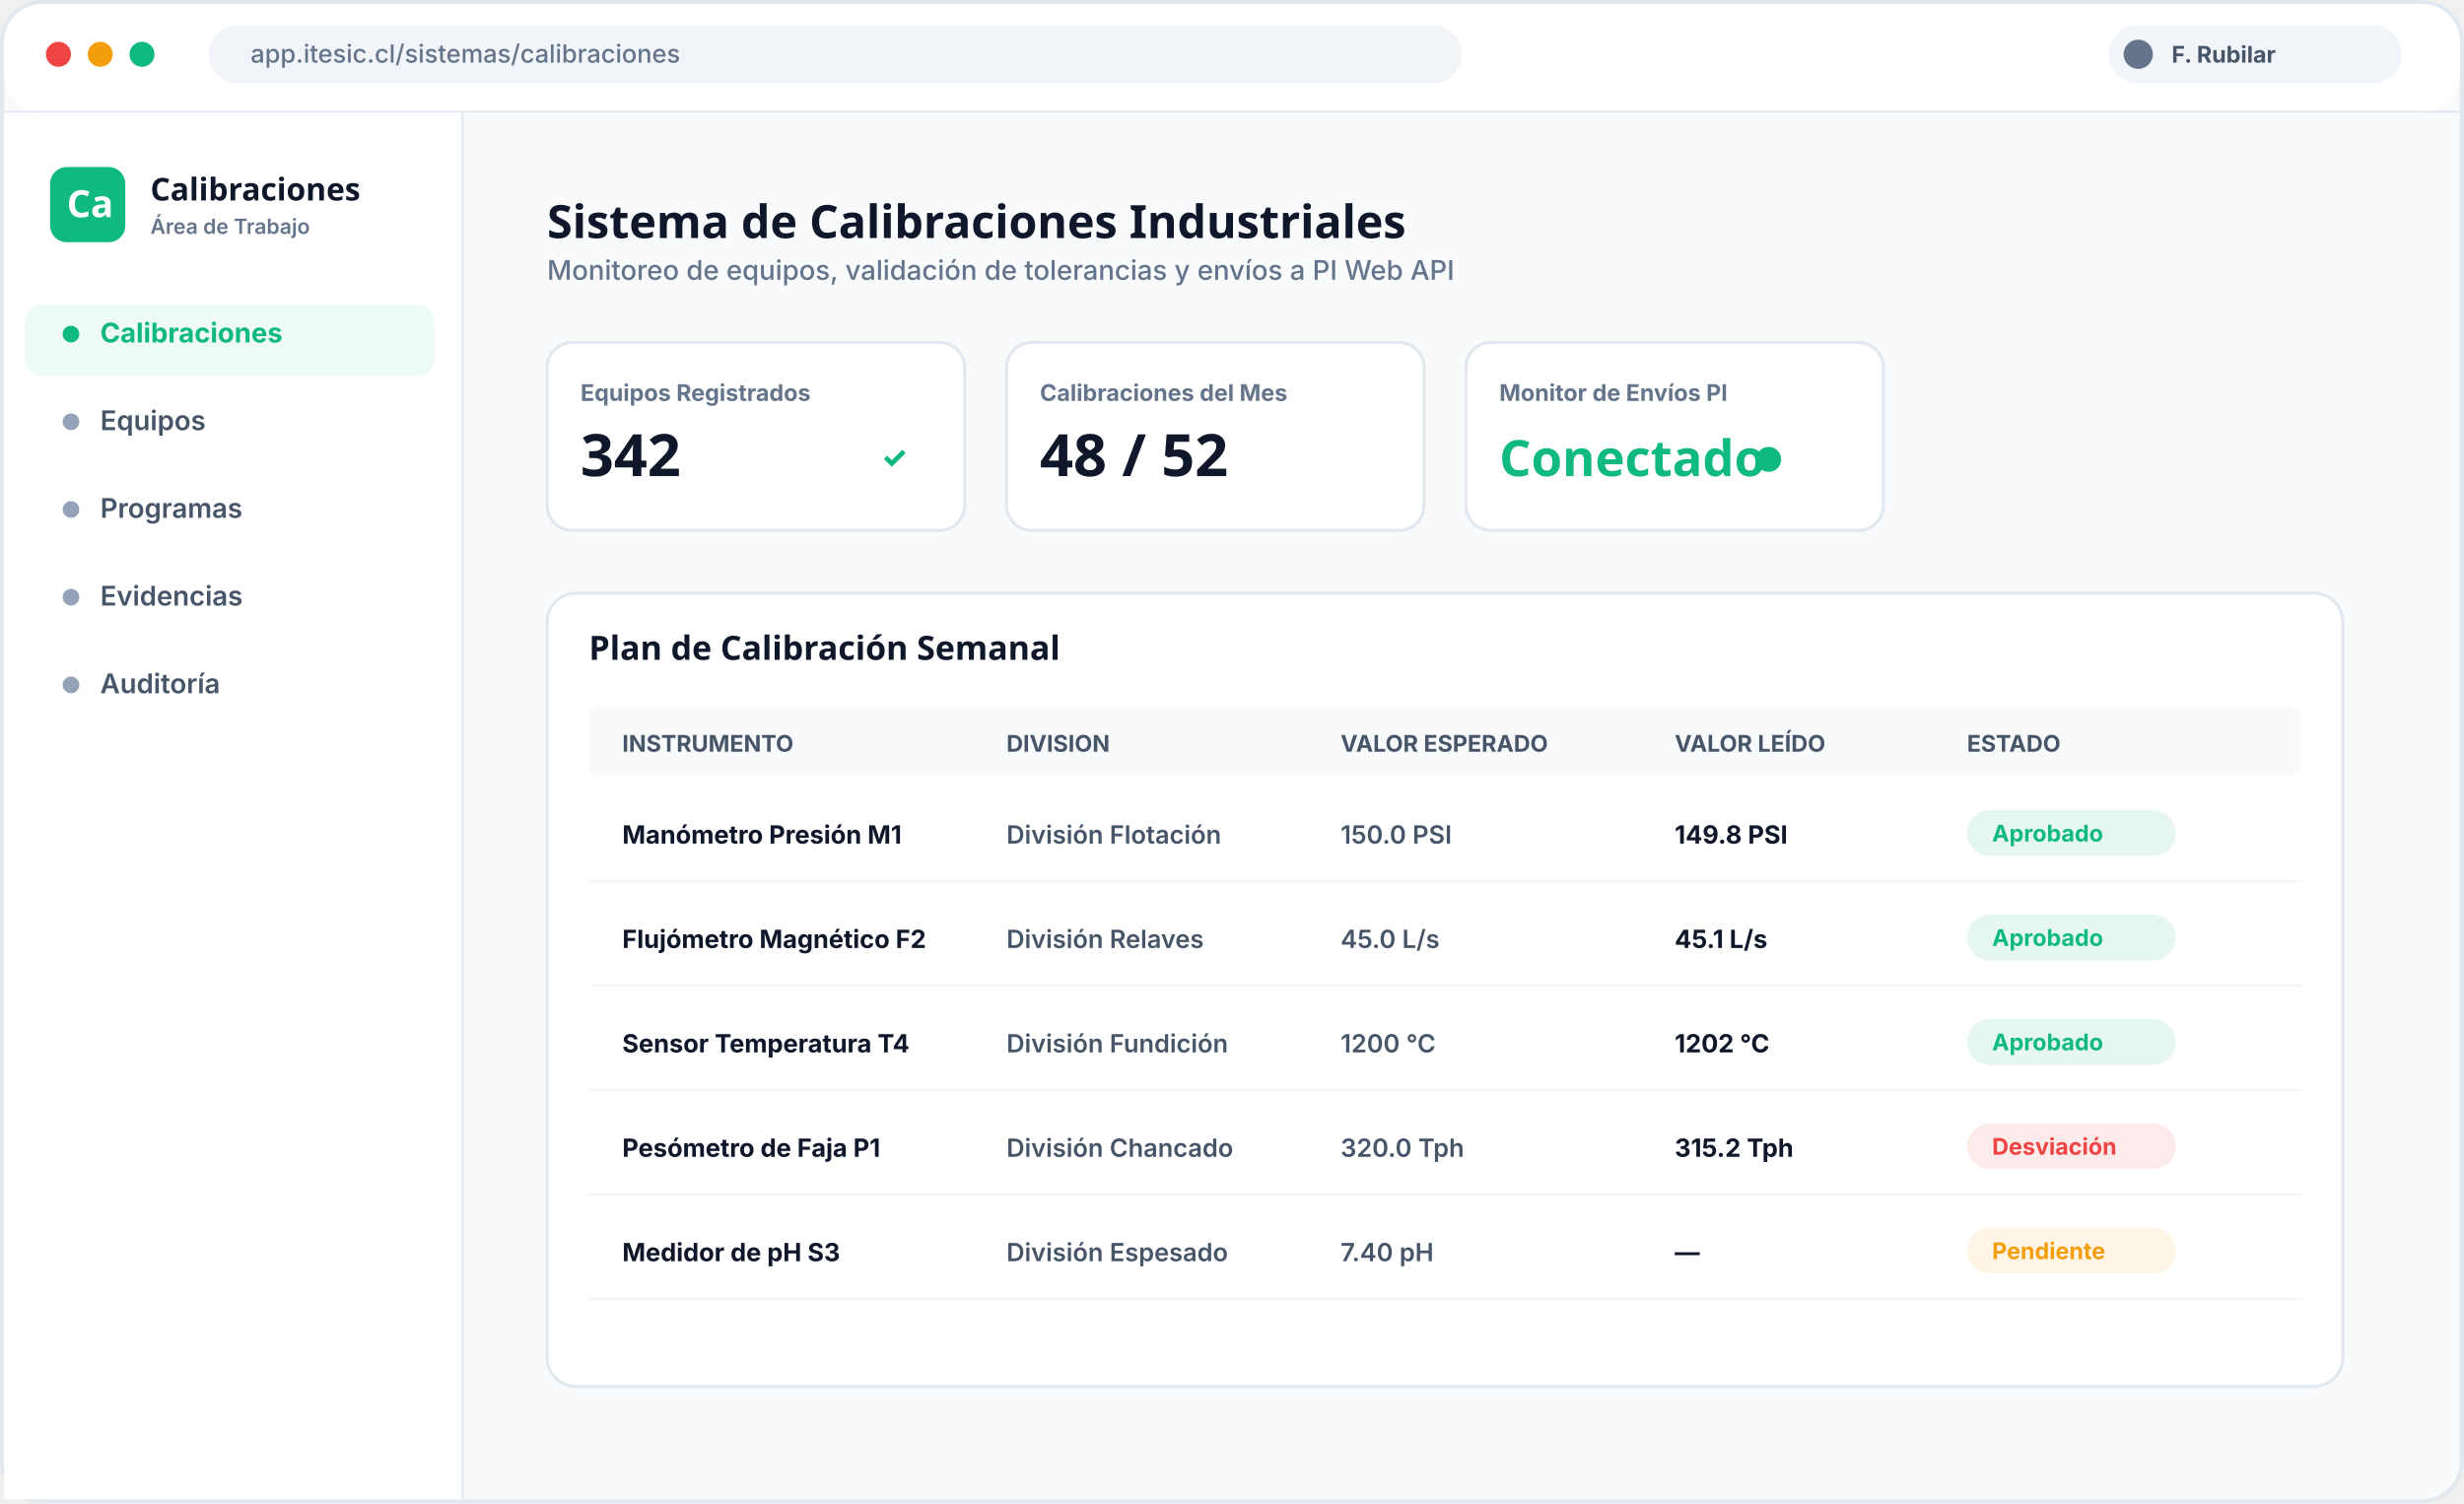
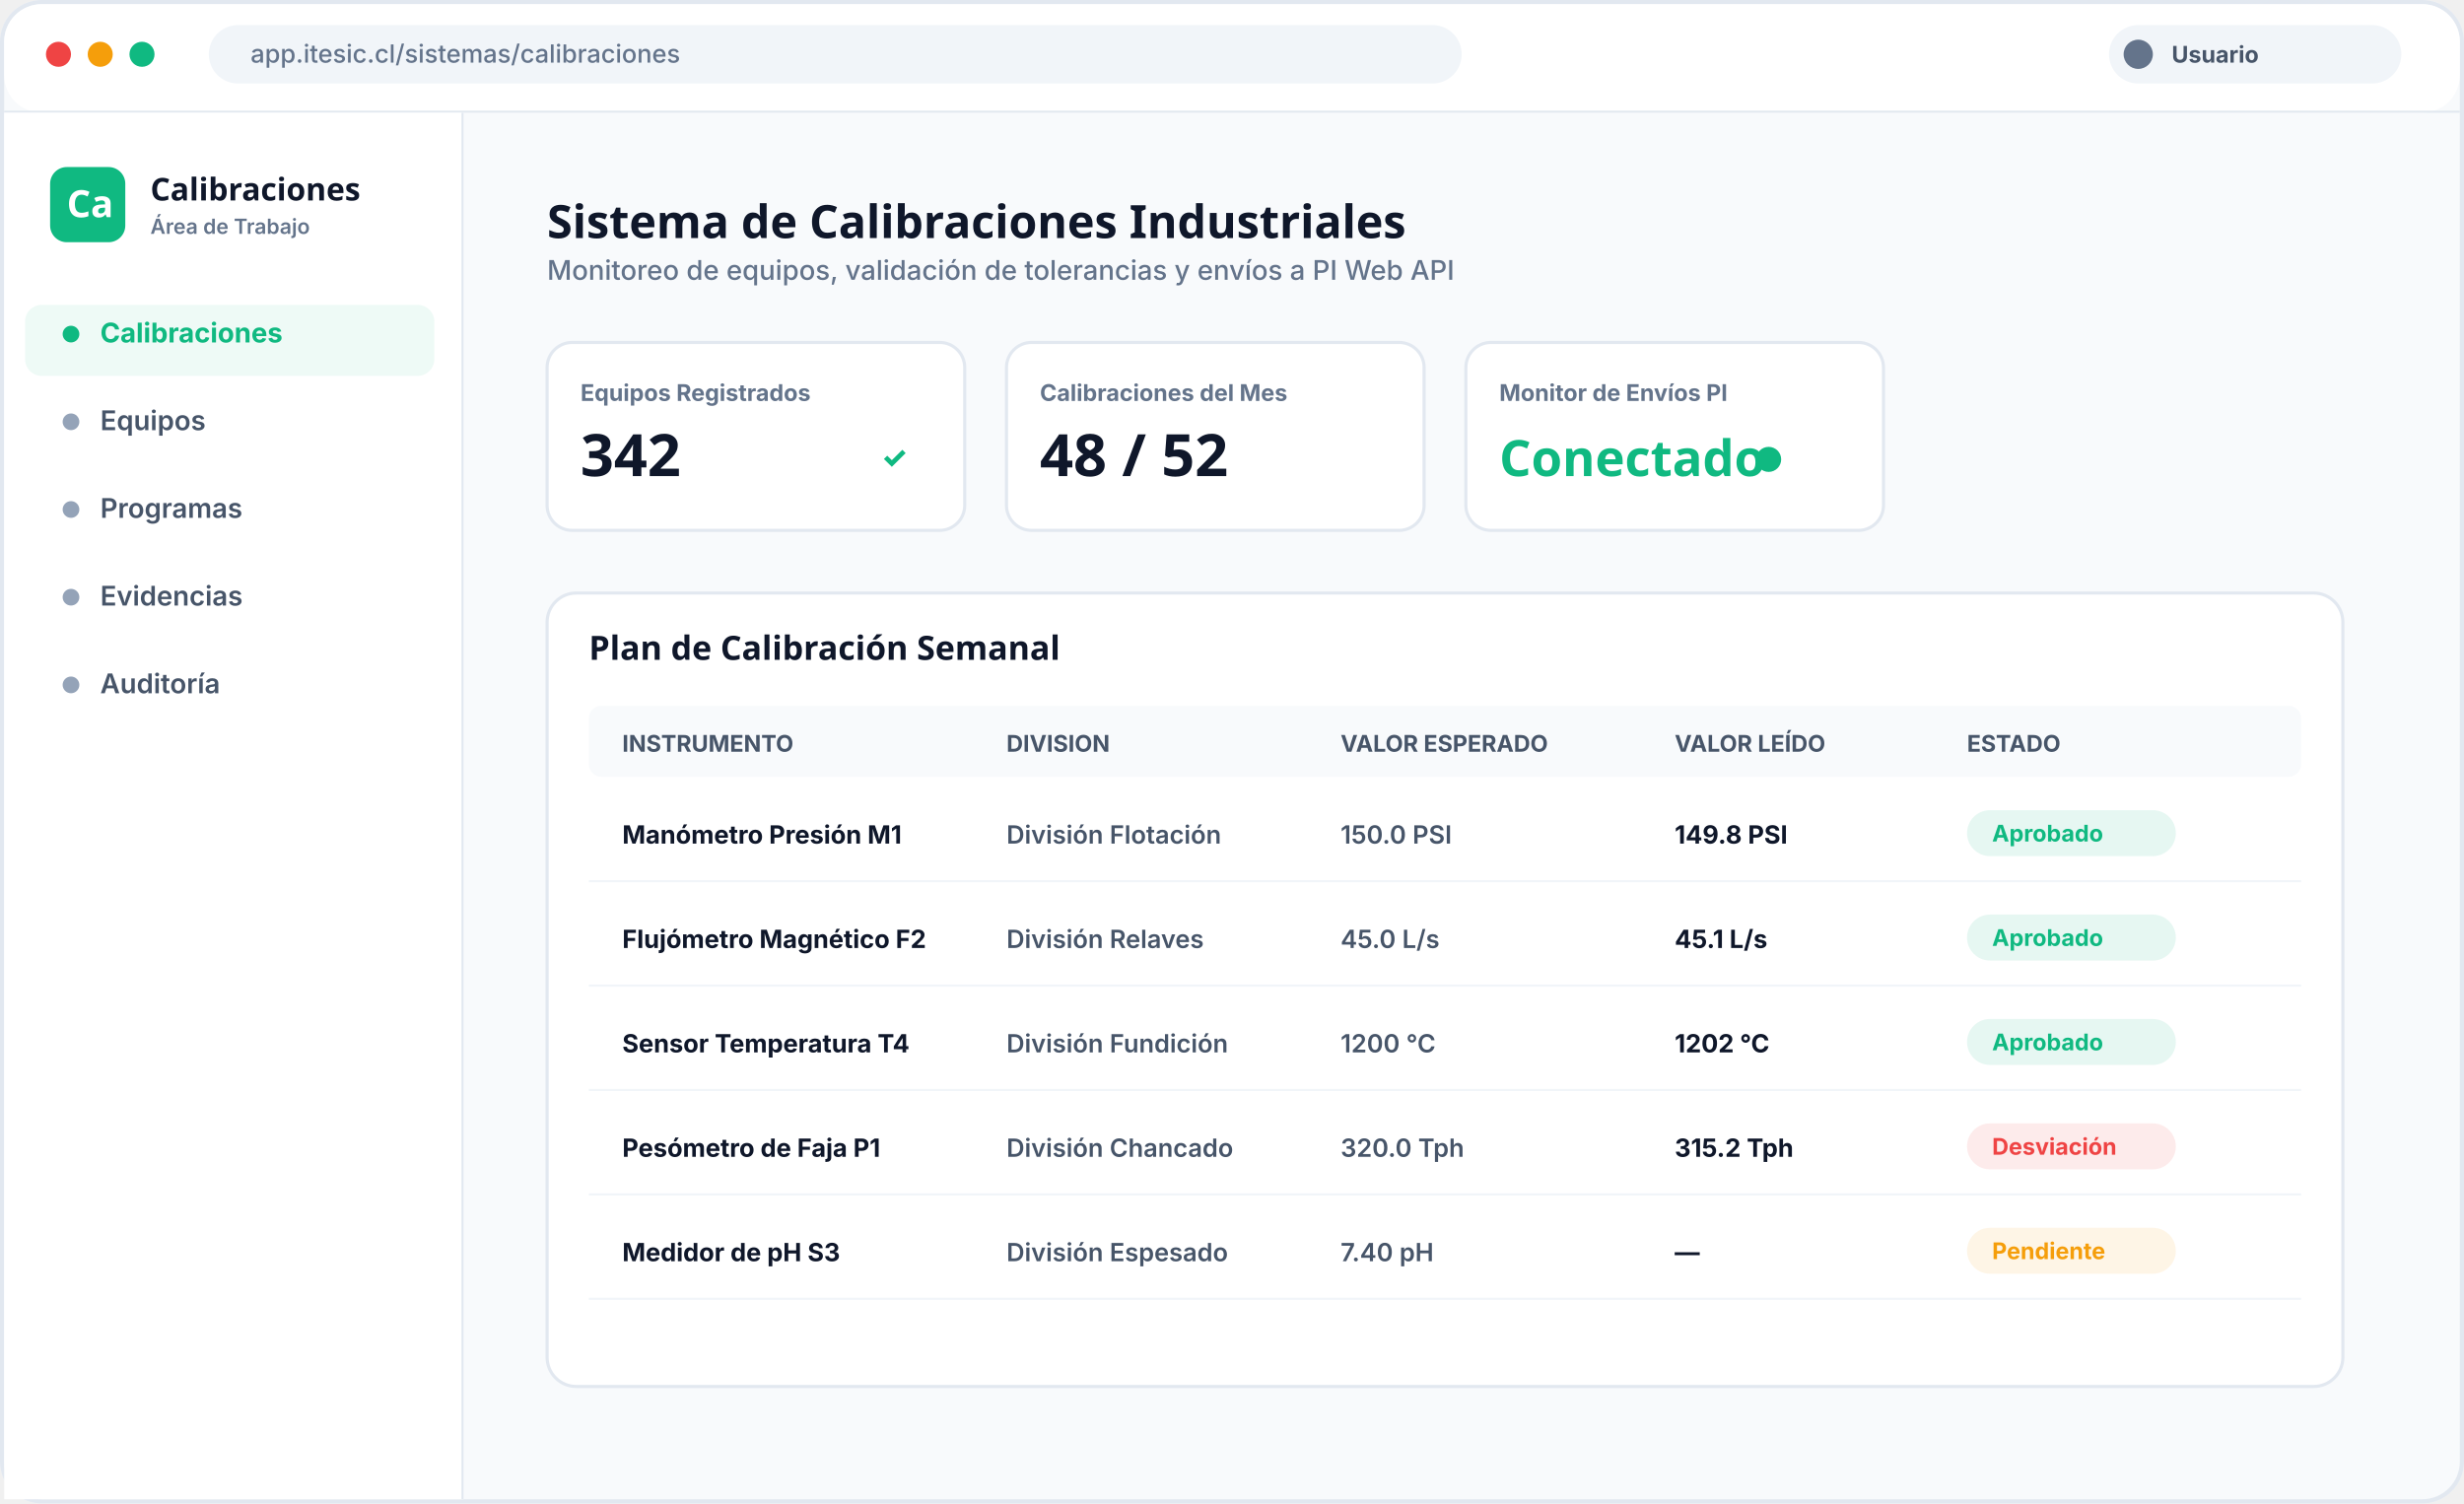
<svg xmlns="http://www.w3.org/2000/svg" width="1180" height="720" viewBox="0 0 1180 720" fill="none">
  <rect width="1180" height="720" rx="20" fill="#F3F5F9" />
  <rect x="1" y="1" width="1178" height="718" rx="19" fill="#F8FAFC" stroke="#E2E8F0" stroke-width="2" />
  <rect x="2" y="2" width="1176" height="52" rx="18" fill="#FFFFFF" />
  <rect x="2" y="53" width="1176" height="1" fill="#E2E8F0" />
  <circle cx="28" cy="26" r="6" fill="#EF4444" />
  <circle cx="48" cy="26" r="6" fill="#F59E0B" />
  <circle cx="68" cy="26" r="6" fill="#10B981" />
  <rect x="100" y="12" width="600" height="28" rx="14" fill="#F1F5F9" />
  <text x="120" y="30" fill="#64748B" font-family="Inter, sans-serif" font-size="12" font-weight="500">app.itesic.cl/sistemas/calibraciones</text>
  <rect x="1010" y="12" width="140" height="28" rx="14" fill="#F1F5F9" />
  <circle cx="1024" cy="26" r="7" fill="#64748B" />
-   <text x="1040" y="30" fill="#475569" font-family="Inter, sans-serif" font-size="11" font-weight="700">F. Rubilar</text>
+   <text x="1040" y="30" fill="#475569" font-family="Inter, sans-serif" font-size="11" font-weight="700">Usuario</text>
  <rect x="2" y="54" width="220" height="664" fill="#FFFFFF" />
  <rect x="221" y="54" width="1" height="664" fill="#E2E8F0" />
  <rect x="24" y="80" width="36" height="36" rx="8" fill="#10B981" />
  <text x="32" y="104" fill="#FFFFFF" font-family="Sora, sans-serif" font-size="18" font-weight="900">Ca</text>
  <text x="72" y="96" fill="#0F172A" font-family="Sora, sans-serif" font-size="15" font-weight="800">Calibraciones</text>
  <text x="72" y="112" fill="#64748B" font-family="Inter, sans-serif" font-size="10" font-weight="600">Área de Trabajo</text>
  <rect x="12" y="146" width="196" height="34" rx="8" fill="#10B98112" />
  <circle cx="34" cy="160" r="4" fill="#10B981" />
  <text x="48" y="164" fill="#10B981" font-family="Inter, sans-serif" font-size="13" font-weight="700">Calibraciones</text>
  <circle cx="34" cy="202" r="4" fill="#94A3B8" />
  <text x="48" y="206" fill="#475569" font-family="Inter, sans-serif" font-size="13" font-weight="600">Equipos</text>
  <circle cx="34" cy="244" r="4" fill="#94A3B8" />
  <text x="48" y="248" fill="#475569" font-family="Inter, sans-serif" font-size="13" font-weight="600">Programas</text>
  <circle cx="34" cy="286" r="4" fill="#94A3B8" />
  <text x="48" y="290" fill="#475569" font-family="Inter, sans-serif" font-size="13" font-weight="600">Evidencias</text>
  <circle cx="34" cy="328" r="4" fill="#94A3B8" />
  <text x="48" y="332" fill="#475569" font-family="Inter, sans-serif" font-size="13" font-weight="600">Auditoría</text>
  <g transform="translate(242, 74)">
    <text x="20" y="40" fill="#0F172A" font-family="Sora, sans-serif" font-size="22" font-weight="800">Sistema de Calibraciones Industriales</text>
    <text x="20" y="60" fill="#64748B" font-family="Inter, sans-serif" font-size="13" font-weight="500">Monitoreo de equipos, validación de tolerancias y envíos a PI Web API</text>
    <g transform="translate(20, 90)">
      <rect x="0" y="0" width="200" height="90" rx="12" fill="#FFFFFF" stroke="#E2E8F0" stroke-width="1.5" />
      <text x="16" y="28" fill="#64748B" font-family="Inter, sans-serif" font-size="11" font-weight="700" text-transform="uppercase">Equipos Registrados</text>
      <text x="16" y="64" fill="#0F172A" font-family="Sora, sans-serif" font-size="28" font-weight="800">342</text>
      <text x="160" y="60" fill="#10B981" font-family="Inter, sans-serif" font-size="14" font-weight="800">✓</text>
      <rect x="220" y="0" width="200" height="90" rx="12" fill="#FFFFFF" stroke="#E2E8F0" stroke-width="1.5" />
      <text x="236" y="28" fill="#64748B" font-family="Inter, sans-serif" font-size="11" font-weight="700" text-transform="uppercase">Calibraciones del Mes</text>
      <text x="236" y="64" fill="#0F172A" font-family="Sora, sans-serif" font-size="28" font-weight="800">48 / 52</text>
      <rect x="440" y="0" width="200" height="90" rx="12" fill="#FFFFFF" stroke="#E2E8F0" stroke-width="1.5" />
      <text x="456" y="28" fill="#64748B" font-family="Inter, sans-serif" font-size="11" font-weight="700" text-transform="uppercase">Monitor de Envíos PI</text>
      <text x="456" y="64" fill="#10B981" font-family="Sora, sans-serif" font-size="24" font-weight="800">Conectado</text>
      <circle cx="585" cy="56" r="6" fill="#10B981" />
    </g>
    <g transform="translate(20, 210)">
      <rect x="0" y="0" width="860" height="380" rx="14" fill="#FFFFFF" stroke="#E2E8F0" stroke-width="1.5" />
      <text x="20" y="32" fill="#0F172A" font-family="Sora, sans-serif" font-size="16" font-weight="800">Plan de Calibración Semanal</text>
      <rect x="20" y="54" width="820" height="34" rx="6" fill="#F8FAFC" />
      <text x="36" y="76" fill="#475569" font-family="Inter, sans-serif" font-size="11" font-weight="700">INSTRUMENTO</text>
      <text x="220" y="76" fill="#475569" font-family="Inter, sans-serif" font-size="11" font-weight="700">DIVISION</text>
      <text x="380" y="76" fill="#475569" font-family="Inter, sans-serif" font-size="11" font-weight="700">VALOR ESPERADO</text>
      <text x="540" y="76" fill="#475569" font-family="Inter, sans-serif" font-size="11" font-weight="700">VALOR LEÍDO</text>
      <text x="680" y="76" fill="#475569" font-family="Inter, sans-serif" font-size="11" font-weight="700">ESTADO</text>
      <text x="36" y="120" fill="#0F172A" font-family="Inter, sans-serif" font-size="12" font-weight="700">Manómetro Presión M1</text>
      <text x="220" y="120" fill="#475569" font-family="Inter, sans-serif" font-size="12" font-weight="600">División Flotación</text>
      <text x="380" y="120" fill="#475569" font-family="Inter, sans-serif" font-size="12" font-weight="600">150.0 PSI</text>
      <text x="540" y="120" fill="#0F172A" font-family="Inter, sans-serif" font-size="12" font-weight="700">149.8 PSI</text>
      <rect x="680" y="104" width="100" height="22" rx="11" fill="#10B9811A" />
      <text x="692" y="119" fill="#10B981" font-family="Inter, sans-serif" font-size="11" font-weight="700">Aprobado</text>
      <line x1="20" y1="138" x2="840" y2="138" stroke="#F1F5F9" stroke-width="1" />
      <text x="36" y="170" fill="#0F172A" font-family="Inter, sans-serif" font-size="12" font-weight="700">Flujómetro Magnético F2</text>
      <text x="220" y="170" fill="#475569" font-family="Inter, sans-serif" font-size="12" font-weight="600">División Relaves</text>
      <text x="380" y="170" fill="#475569" font-family="Inter, sans-serif" font-size="12" font-weight="600">45.0 L/s</text>
      <text x="540" y="170" fill="#0F172A" font-family="Inter, sans-serif" font-size="12" font-weight="700">45.1 L/s</text>
      <rect x="680" y="154" width="100" height="22" rx="11" fill="#10B9811A" />
      <text x="692" y="169" fill="#10B981" font-family="Inter, sans-serif" font-size="11" font-weight="700">Aprobado</text>
      <line x1="20" y1="188" x2="840" y2="188" stroke="#F1F5F9" stroke-width="1" />
      <text x="36" y="220" fill="#0F172A" font-family="Inter, sans-serif" font-size="12" font-weight="700">Sensor Temperatura T4</text>
      <text x="220" y="220" fill="#475569" font-family="Inter, sans-serif" font-size="12" font-weight="600">División Fundición</text>
      <text x="380" y="220" fill="#475569" font-family="Inter, sans-serif" font-size="12" font-weight="600">1200 °C</text>
      <text x="540" y="220" fill="#0F172A" font-family="Inter, sans-serif" font-size="12" font-weight="700">1202 °C</text>
      <rect x="680" y="204" width="100" height="22" rx="11" fill="#10B9811A" />
      <text x="692" y="219" fill="#10B981" font-family="Inter, sans-serif" font-size="11" font-weight="700">Aprobado</text>
      <line x1="20" y1="238" x2="840" y2="238" stroke="#F1F5F9" stroke-width="1" />
      <text x="36" y="270" fill="#0F172A" font-family="Inter, sans-serif" font-size="12" font-weight="700">Pesómetro de Faja P1</text>
      <text x="220" y="270" fill="#475569" font-family="Inter, sans-serif" font-size="12" font-weight="600">División Chancado</text>
      <text x="380" y="270" fill="#475569" font-family="Inter, sans-serif" font-size="12" font-weight="600">320.0 Tph</text>
      <text x="540" y="270" fill="#0F172A" font-family="Inter, sans-serif" font-size="12" font-weight="700">315.2 Tph</text>
      <rect x="680" y="254" width="100" height="22" rx="11" fill="#EF44441A" />
      <text x="692" y="269" fill="#EF4444" font-family="Inter, sans-serif" font-size="11" font-weight="700">Desviación</text>
      <line x1="20" y1="288" x2="840" y2="288" stroke="#F1F5F9" stroke-width="1" />
      <text x="36" y="320" fill="#0F172A" font-family="Inter, sans-serif" font-size="12" font-weight="700">Medidor de pH S3</text>
      <text x="220" y="320" fill="#475569" font-family="Inter, sans-serif" font-size="12" font-weight="600">División Espesado</text>
      <text x="380" y="320" fill="#475569" font-family="Inter, sans-serif" font-size="12" font-weight="600">7.40 pH</text>
      <text x="540" y="320" fill="#0F172A" font-family="Inter, sans-serif" font-size="12" font-weight="700">—</text>
      <rect x="680" y="304" width="100" height="22" rx="11" fill="#F59E0B1A" />
      <text x="692" y="319" fill="#F59E0B" font-family="Inter, sans-serif" font-size="11" font-weight="700">Pendiente</text>
      <line x1="20" y1="338" x2="840" y2="338" stroke="#F1F5F9" stroke-width="1" />
    </g>
  </g>
</svg>
